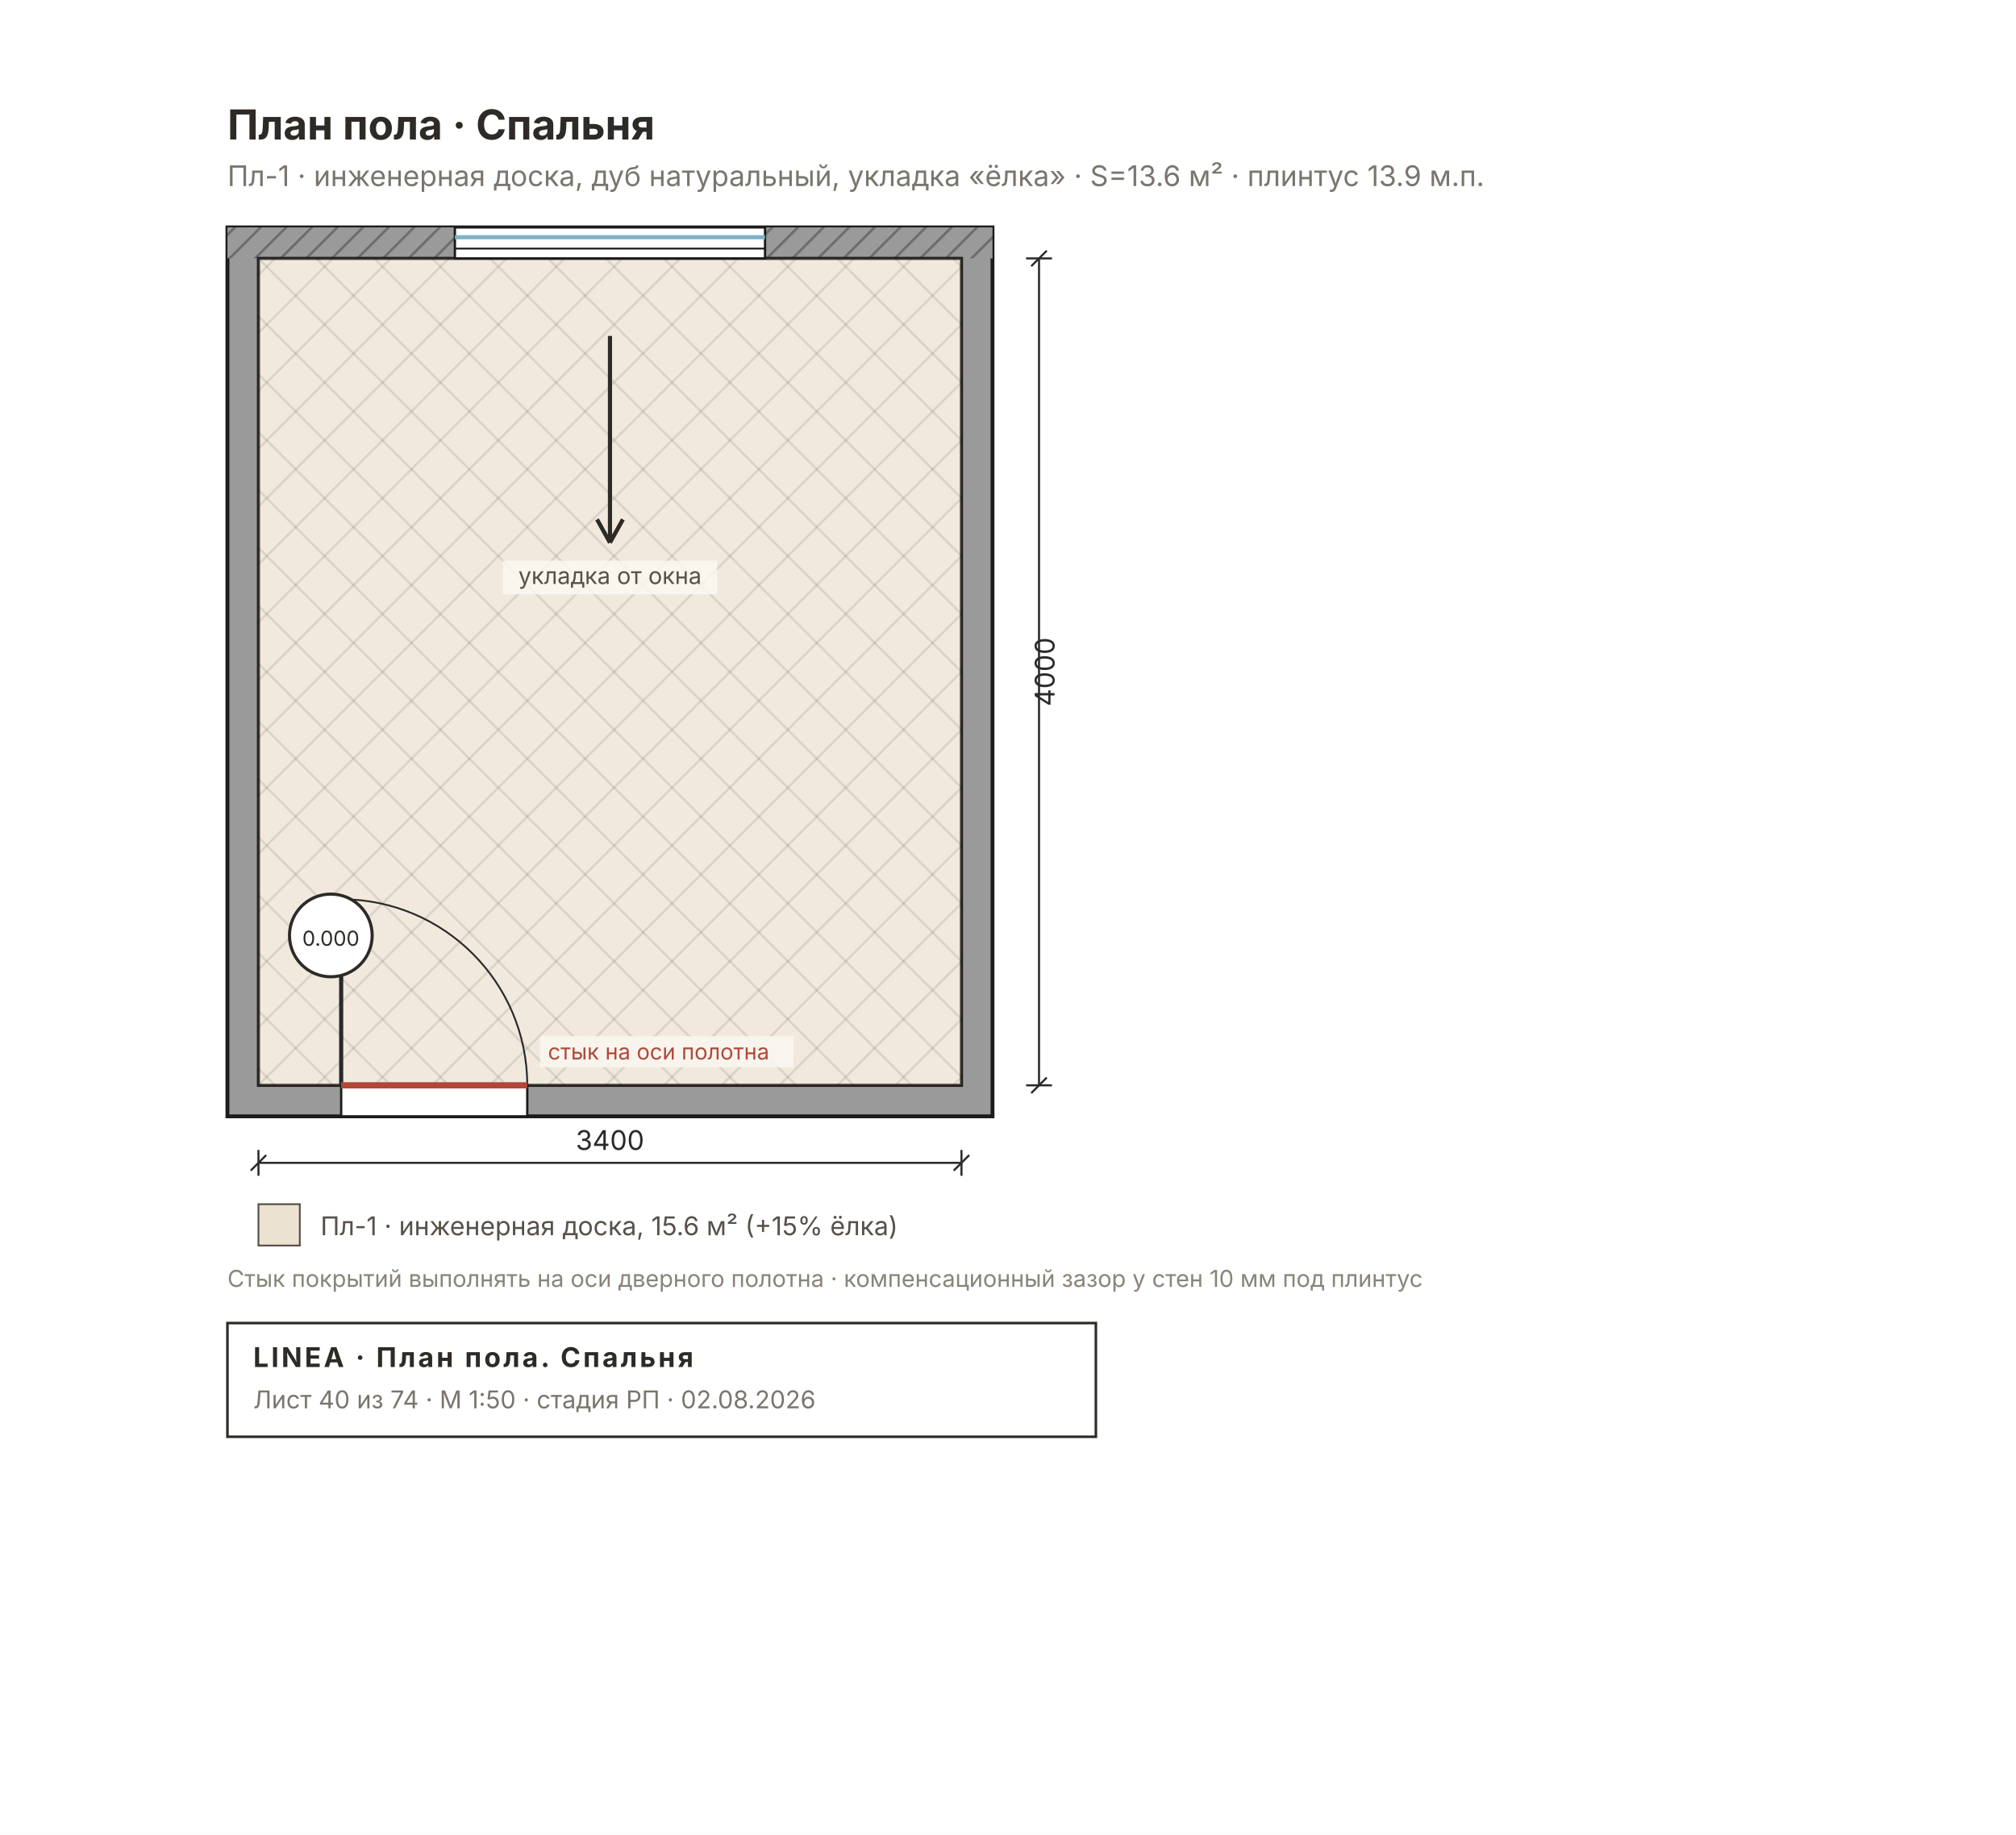
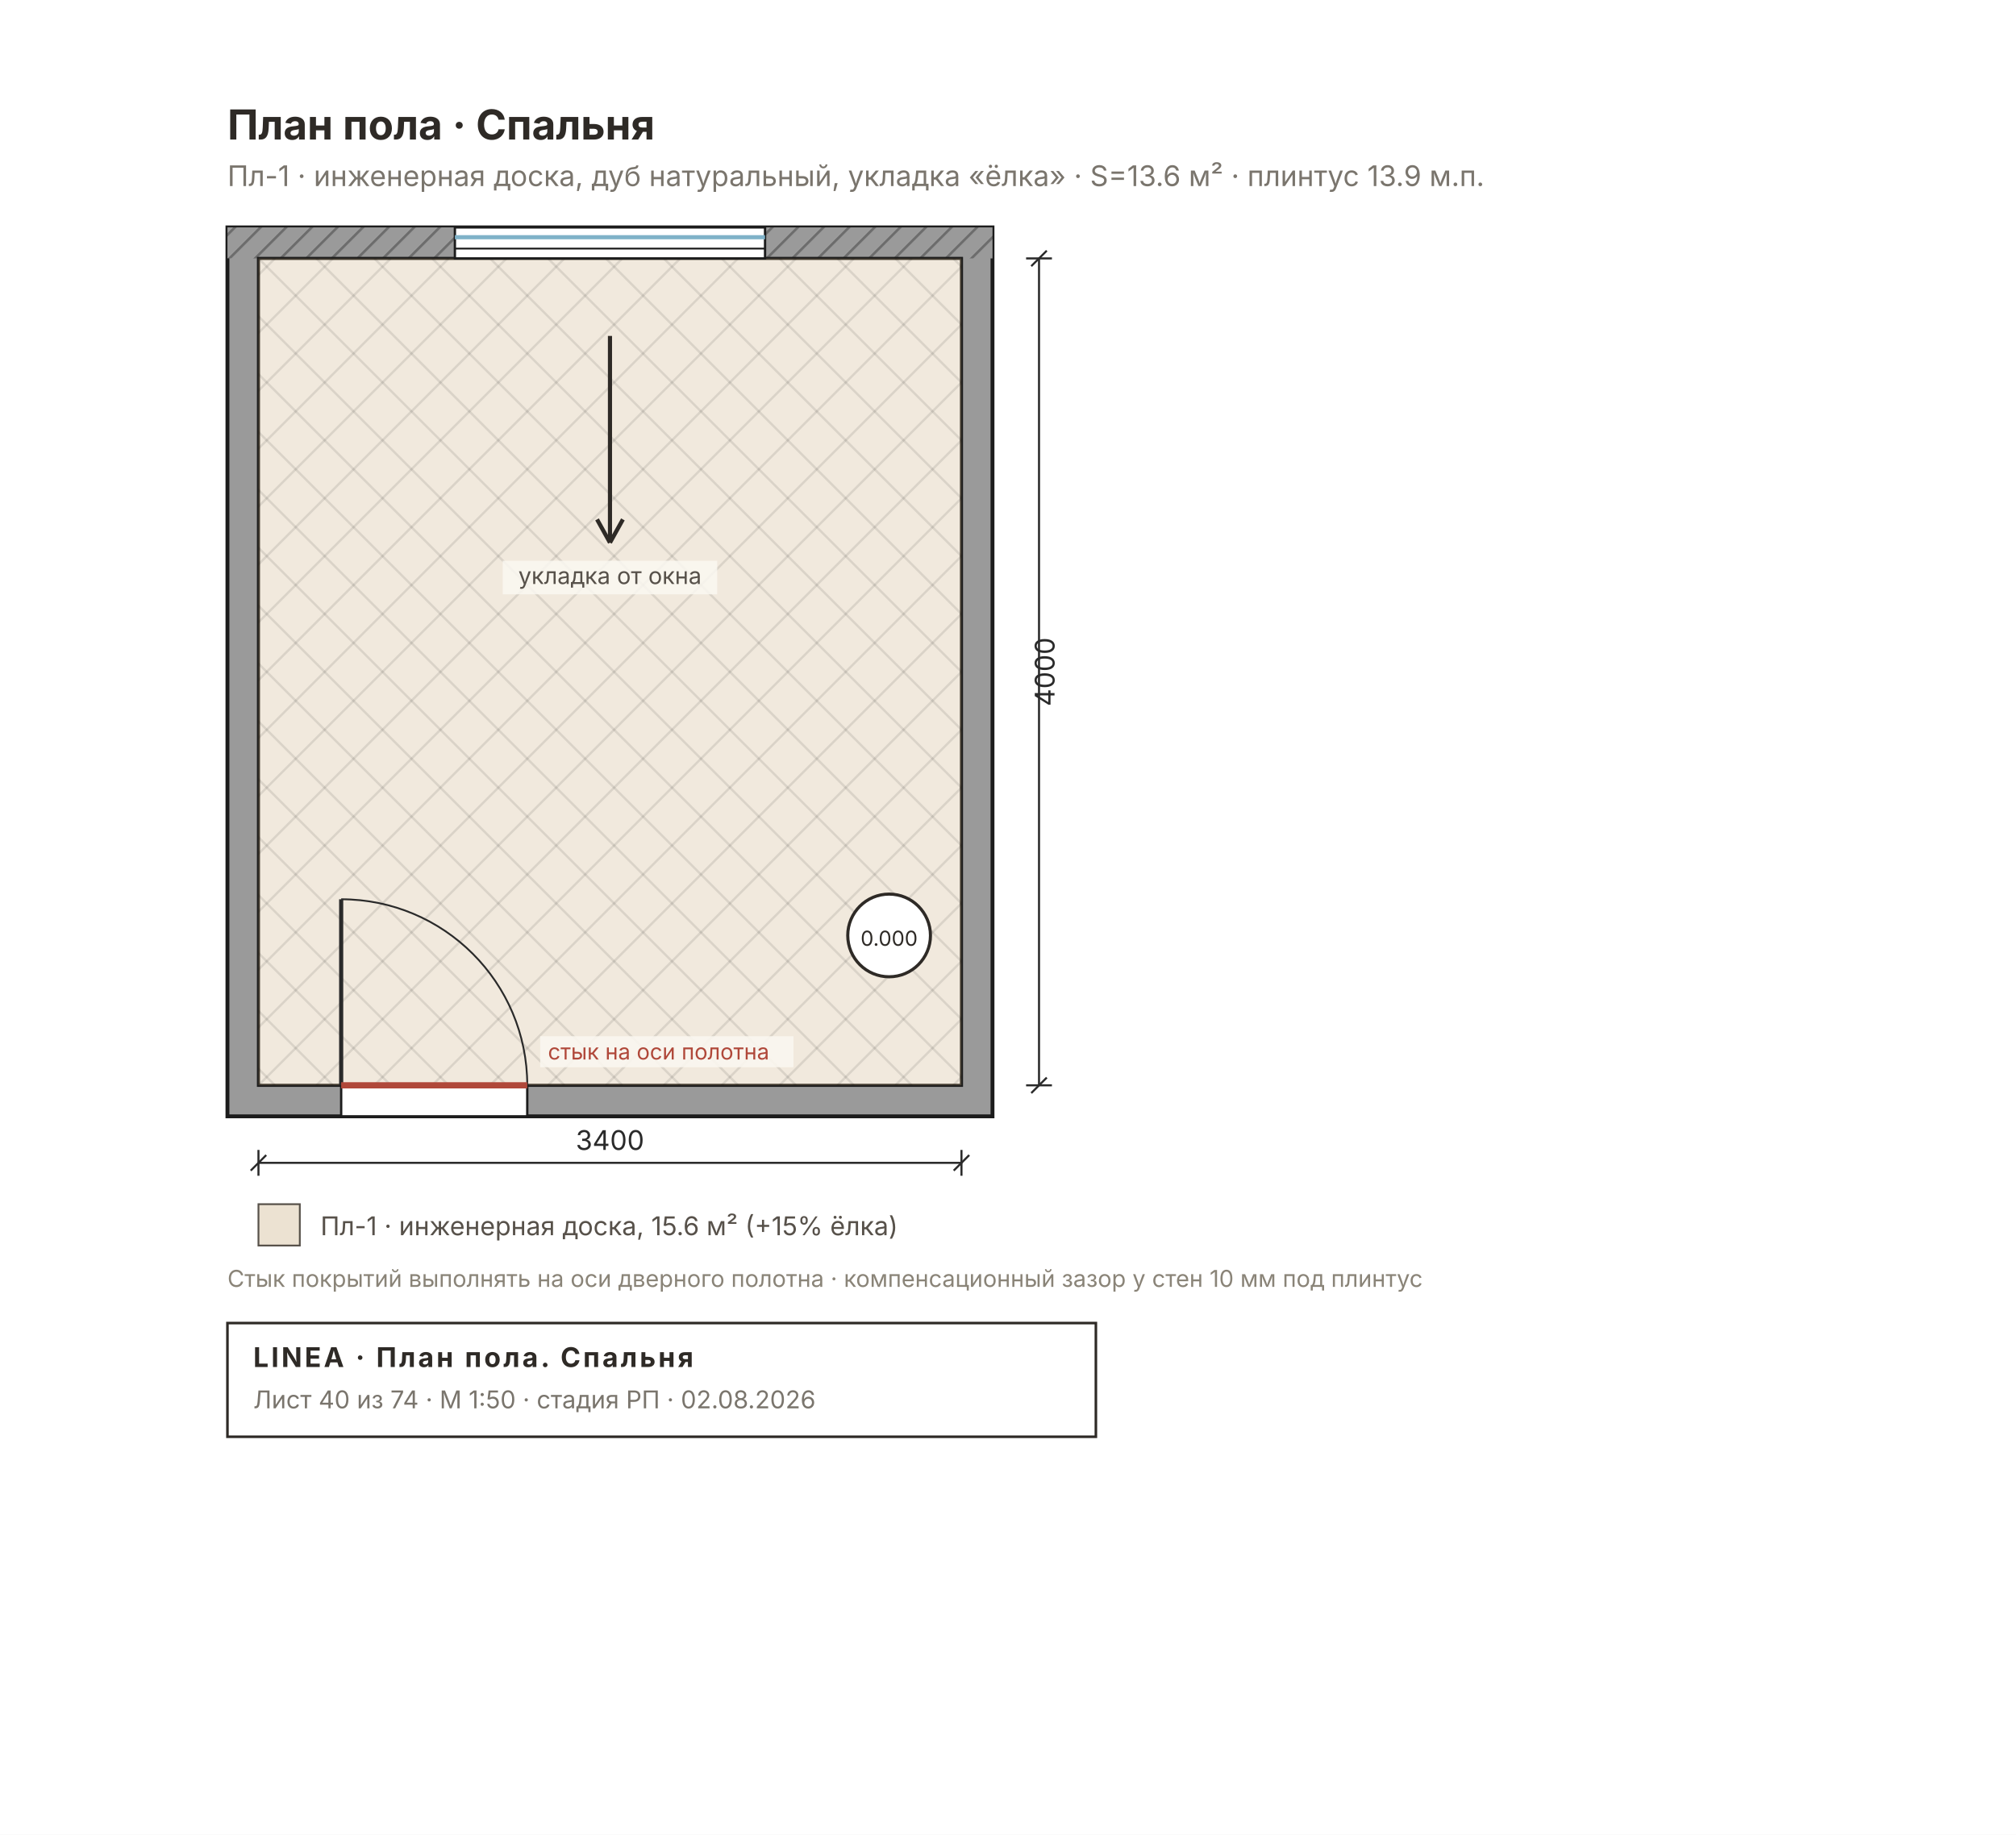
<svg xmlns="http://www.w3.org/2000/svg" width="780" height="710" viewBox="0 0 780 710" font-family="Inter, &quot;Helvetica Neue&quot;, Arial, sans-serif">
  <rect width="780" height="710" fill="#FFFFFF" />
  <defs>
    <pattern id="rh40" width="7" height="7" patternUnits="userSpaceOnUse" patternTransform="rotate(45)">
      <rect width="7" height="7" fill="#9A9A9A" />
      <line x1="0" y1="0" x2="0" y2="7" stroke="#6E6E6E" stroke-width="2" />
    </pattern>
  </defs>
  <rect x="88" y="88" width="296" height="344" fill="#9A9A9A" stroke="#1C1C1C" stroke-width="1.5" />
  <rect x="88" y="88" width="296" height="12" fill="url(#rh40)" />
  <rect x="100" y="100" width="272" height="320" fill="#FFFFFF" stroke="#1C1C1C" stroke-width="1.2" />
  <rect x="100" y="100" width="272" height="320" fill="#C8A97A40" />
  <clipPath id="fl2">
    <rect x="100" y="100" width="272" height="320" />
  </clipPath>
  <g clip-path="url(#fl2)">
    <line x1="-236" y1="100" x2="84" y2="420" stroke="#00000018" stroke-width="0.9" />
    <line x1="-236" y1="420" x2="84" y2="100" stroke="#00000018" stroke-width="0.9" />
    <line x1="-213.6" y1="100" x2="106.4" y2="420" stroke="#00000018" stroke-width="0.9" />
    <line x1="-213.6" y1="420" x2="106.4" y2="100" stroke="#00000018" stroke-width="0.9" />
    <line x1="-191.2" y1="100" x2="128.8" y2="420" stroke="#00000018" stroke-width="0.9" />
    <line x1="-191.2" y1="420" x2="128.8" y2="100" stroke="#00000018" stroke-width="0.9" />
    <line x1="-168.8" y1="100" x2="151.2" y2="420" stroke="#00000018" stroke-width="0.9" />
    <line x1="-168.8" y1="420" x2="151.2" y2="100" stroke="#00000018" stroke-width="0.9" />
    <line x1="-146.4" y1="100" x2="173.6" y2="420" stroke="#00000018" stroke-width="0.9" />
    <line x1="-146.4" y1="420" x2="173.6" y2="100" stroke="#00000018" stroke-width="0.9" />
    <line x1="-124" y1="100" x2="196" y2="420" stroke="#00000018" stroke-width="0.9" />
    <line x1="-124" y1="420" x2="196" y2="100" stroke="#00000018" stroke-width="0.9" />
    <line x1="-101.6" y1="100" x2="218.4" y2="420" stroke="#00000018" stroke-width="0.9" />
    <line x1="-101.6" y1="420" x2="218.4" y2="100" stroke="#00000018" stroke-width="0.9" />
    <line x1="-79.2" y1="100" x2="240.8" y2="420" stroke="#00000018" stroke-width="0.9" />
    <line x1="-79.2" y1="420" x2="240.8" y2="100" stroke="#00000018" stroke-width="0.9" />
    <line x1="-56.8" y1="100" x2="263.2" y2="420" stroke="#00000018" stroke-width="0.9" />
    <line x1="-56.8" y1="420" x2="263.2" y2="100" stroke="#00000018" stroke-width="0.9" />
    <line x1="-34.4" y1="100" x2="285.6" y2="420" stroke="#00000018" stroke-width="0.9" />
    <line x1="-34.4" y1="420" x2="285.6" y2="100" stroke="#00000018" stroke-width="0.9" />
    <line x1="-12" y1="100" x2="308" y2="420" stroke="#00000018" stroke-width="0.9" />
    <line x1="-12" y1="420" x2="308" y2="100" stroke="#00000018" stroke-width="0.9" />
    <line x1="10.4" y1="100" x2="330.4" y2="420" stroke="#00000018" stroke-width="0.9" />
    <line x1="10.4" y1="420" x2="330.4" y2="100" stroke="#00000018" stroke-width="0.9" />
    <line x1="32.8" y1="100" x2="352.8" y2="420" stroke="#00000018" stroke-width="0.9" />
    <line x1="32.8" y1="420" x2="352.8" y2="100" stroke="#00000018" stroke-width="0.9" />
    <line x1="55.2" y1="100" x2="375.2" y2="420" stroke="#00000018" stroke-width="0.9" />
    <line x1="55.2" y1="420" x2="375.2" y2="100" stroke="#00000018" stroke-width="0.9" />
    <line x1="77.6" y1="100" x2="397.6" y2="420" stroke="#00000018" stroke-width="0.9" />
    <line x1="77.6" y1="420" x2="397.6" y2="100" stroke="#00000018" stroke-width="0.9" />
    <line x1="100" y1="100" x2="420" y2="420" stroke="#00000018" stroke-width="0.9" />
    <line x1="100" y1="420" x2="420" y2="100" stroke="#00000018" stroke-width="0.9" />
    <line x1="122.4" y1="100" x2="442.4" y2="420" stroke="#00000018" stroke-width="0.9" />
    <line x1="122.4" y1="420" x2="442.4" y2="100" stroke="#00000018" stroke-width="0.9" />
    <line x1="144.8" y1="100" x2="464.8" y2="420" stroke="#00000018" stroke-width="0.9" />
    <line x1="144.8" y1="420" x2="464.8" y2="100" stroke="#00000018" stroke-width="0.9" />
    <line x1="167.2" y1="100" x2="487.2" y2="420" stroke="#00000018" stroke-width="0.9" />
    <line x1="167.2" y1="420" x2="487.2" y2="100" stroke="#00000018" stroke-width="0.9" />
    <line x1="189.6" y1="100" x2="509.6" y2="420" stroke="#00000018" stroke-width="0.9" />
    <line x1="189.6" y1="420" x2="509.6" y2="100" stroke="#00000018" stroke-width="0.9" />
    <line x1="212" y1="100" x2="532" y2="420" stroke="#00000018" stroke-width="0.9" />
    <line x1="212" y1="420" x2="532" y2="100" stroke="#00000018" stroke-width="0.9" />
    <line x1="234.4" y1="100" x2="554.4" y2="420" stroke="#00000018" stroke-width="0.9" />
    <line x1="234.4" y1="420" x2="554.4" y2="100" stroke="#00000018" stroke-width="0.9" />
    <line x1="256.8" y1="100" x2="576.8" y2="420" stroke="#00000018" stroke-width="0.9" />
    <line x1="256.8" y1="420" x2="576.8" y2="100" stroke="#00000018" stroke-width="0.9" />
    <line x1="279.2" y1="100" x2="599.2" y2="420" stroke="#00000018" stroke-width="0.9" />
    <line x1="279.2" y1="420" x2="599.2" y2="100" stroke="#00000018" stroke-width="0.9" />
    <line x1="301.6" y1="100" x2="621.6" y2="420" stroke="#00000018" stroke-width="0.9" />
    <line x1="301.6" y1="420" x2="621.6" y2="100" stroke="#00000018" stroke-width="0.9" />
    <line x1="324" y1="100" x2="644" y2="420" stroke="#00000018" stroke-width="0.9" />
    <line x1="324" y1="420" x2="644" y2="100" stroke="#00000018" stroke-width="0.9" />
    <line x1="346.4" y1="100" x2="666.4" y2="420" stroke="#00000018" stroke-width="0.9" />
    <line x1="346.4" y1="420" x2="666.4" y2="100" stroke="#00000018" stroke-width="0.9" />
    <line x1="368.8" y1="100" x2="688.8" y2="420" stroke="#00000018" stroke-width="0.9" />
    <line x1="368.8" y1="420" x2="688.8" y2="100" stroke="#00000018" stroke-width="0.9" />
    <line x1="391.2" y1="100" x2="711.2" y2="420" stroke="#00000018" stroke-width="0.9" />
    <line x1="391.2" y1="420" x2="711.2" y2="100" stroke="#00000018" stroke-width="0.9" />
    <line x1="413.6" y1="100" x2="733.6" y2="420" stroke="#00000018" stroke-width="0.9" />
    <line x1="413.6" y1="420" x2="733.6" y2="100" stroke="#00000018" stroke-width="0.9" />
    <line x1="436" y1="100" x2="756" y2="420" stroke="#00000018" stroke-width="0.9" />
    <line x1="436" y1="420" x2="756" y2="100" stroke="#00000018" stroke-width="0.9" />
    <line x1="458.4" y1="100" x2="778.4" y2="420" stroke="#00000018" stroke-width="0.9" />
    <line x1="458.4" y1="420" x2="778.4" y2="100" stroke="#00000018" stroke-width="0.9" />
    <line x1="480.8" y1="100" x2="800.8" y2="420" stroke="#00000018" stroke-width="0.9" />
    <line x1="480.8" y1="420" x2="800.8" y2="100" stroke="#00000018" stroke-width="0.9" />
    <line x1="503.2" y1="100" x2="823.2" y2="420" stroke="#00000018" stroke-width="0.9" />
    <line x1="503.2" y1="420" x2="823.2" y2="100" stroke="#00000018" stroke-width="0.9" />
    <line x1="525.6" y1="100" x2="845.6" y2="420" stroke="#00000018" stroke-width="0.9" />
    <line x1="525.6" y1="420" x2="845.6" y2="100" stroke="#00000018" stroke-width="0.9" />
    <line x1="548" y1="100" x2="868" y2="420" stroke="#00000018" stroke-width="0.9" />
    <line x1="548" y1="420" x2="868" y2="100" stroke="#00000018" stroke-width="0.9" />
    <line x1="570.4" y1="100" x2="890.4" y2="420" stroke="#00000018" stroke-width="0.9" />
    <line x1="570.4" y1="420" x2="890.4" y2="100" stroke="#00000018" stroke-width="0.9" />
    <line x1="592.8" y1="100" x2="912.8" y2="420" stroke="#00000018" stroke-width="0.9" />
    <line x1="592.8" y1="420" x2="912.8" y2="100" stroke="#00000018" stroke-width="0.9" />
    <line x1="615.2" y1="100" x2="935.2" y2="420" stroke="#00000018" stroke-width="0.9" />
    <line x1="615.2" y1="420" x2="935.2" y2="100" stroke="#00000018" stroke-width="0.9" />
    <line x1="637.6" y1="100" x2="957.6" y2="420" stroke="#00000018" stroke-width="0.9" />
    <line x1="637.6" y1="420" x2="957.6" y2="100" stroke="#00000018" stroke-width="0.9" />
    <line x1="660" y1="100" x2="980" y2="420" stroke="#00000018" stroke-width="0.9" />
    <line x1="660" y1="420" x2="980" y2="100" stroke="#00000018" stroke-width="0.9" />
    <line x1="682.4" y1="100" x2="1002.4" y2="420" stroke="#00000018" stroke-width="0.9" />
    <line x1="682.4" y1="420" x2="1002.4" y2="100" stroke="#00000018" stroke-width="0.9" />
    <line x1="704.8" y1="100" x2="1024.8" y2="420" stroke="#00000018" stroke-width="0.9" />
    <line x1="704.8" y1="420" x2="1024.8" y2="100" stroke="#00000018" stroke-width="0.9" />
  </g>
  <rect x="176" y="88" width="120" height="12" fill="#FFFFFF" stroke="#1C1C1C" stroke-width="0.9" />
  <line x1="176" y1="91.8" x2="296" y2="91.8" stroke="#7FB2C8" stroke-width="1.6" />
  <line x1="176" y1="96.2" x2="296" y2="96.2" stroke="#1C1C1C" stroke-width="0.7" />
  <rect x="132" y="420" width="72" height="12" fill="#FFFFFF" stroke="#1C1C1C" stroke-width="0.9" />
  <line x1="132" y1="420" x2="132" y2="348" stroke="#2A2A2A" stroke-width="1.6" />
  <path d="M 204 420 A 72 72 0 0 0 132 348" fill="none" stroke="#2A2A2A" stroke-width="0.7" />
  <line x1="132" y1="420" x2="204" y2="420" stroke="#B0483A" stroke-width="2.4" />
  <rect x="209" y="401" width="98" height="12" fill="#FAF7F0E0" />
  <text x="212" y="410" font-size="8.5" fill="#B0483A" text-anchor="start">стык на оси полотна</text>
  <g stroke="#2E2A26" stroke-width="1.6" fill="none">
    <line x1="236" y1="130" x2="236" y2="210" />
    <path d="M 236 210 l -5 -9 M 236 210 l 5 -9" />
  </g>
  <rect x="194.5" y="217" width="83" height="13" fill="#FAF7F0D9" />
  <text x="236" y="226" font-size="9" fill="#57514A" text-anchor="middle">укладка от окна</text>
  <g>
-     <circle cx="128" cy="362" r="16" fill="#FFF" stroke="#2E2A26" stroke-width="1.2" />
-     <text x="128" y="366" font-size="8" text-anchor="middle" fill="#2E2A26">0.000</text>
+     <circle cx="344" cy="362" r="16" fill="#FFF" stroke="#2E2A26" stroke-width="1.2" />
+     <text x="344" y="366" font-size="8" text-anchor="middle" fill="#2E2A26">0.000</text>
  </g>
  <text x="88" y="54" font-size="16" font-weight="700" fill="#2E2A26">План пола · Спальня</text>
  <text x="88" y="72" font-size="11" fill="#7A756D">Пл-1 · инженерная доска, дуб натуральный, укладка «ёлка» · S=13.6 м² · плинтус 13.9 м.п.</text>
  <g stroke="#2A2A2A" stroke-width="0.8" fill="none">
    <line x1="100" y1="450" x2="372" y2="450" />
    <line x1="100" y1="445" x2="100" y2="455" />
    <line x1="372" y1="445" x2="372" y2="455" />
    <line x1="97" y1="453" x2="103" y2="447" />
    <line x1="369" y1="453" x2="375" y2="447" />
  </g>
  <text x="236" y="445" font-size="10.5" fill="#2A2A2A" text-anchor="middle">3400</text>
  <g stroke="#2A2A2A" stroke-width="0.8" fill="none">
    <line x1="402" y1="100" x2="402" y2="420" />
    <line x1="397" y1="100" x2="407" y2="100" />
    <line x1="397" y1="420" x2="407" y2="420" />
    <line x1="399" y1="103" x2="405" y2="97" />
    <line x1="399" y1="423" x2="405" y2="417" />
  </g>
  <text x="408" y="260" font-size="10.5" fill="#2A2A2A" transform="rotate(-90 408 260)" text-anchor="middle">4000</text>
  <g font-size="10" fill="#57514A">
    <rect x="100" y="466" width="16" height="16" fill="#C8A97A55" stroke="#57514A" stroke-width="0.7" />
    <text x="124" y="478">Пл-1 · инженерная доска, 15.6 м² (+15% ёлка)</text>
  </g>
  <text x="88" y="498" font-size="9" fill="#8A8478">Стык покрытий выполнять на оси дверного полотна · компенсационный зазор у стен 10 мм под плинтус</text>
  <g>
    <rect x="88" y="512" width="336" height="44" fill="none" stroke="#2E2A26" stroke-width="1" />
    <text x="98" y="529" font-size="10.5" font-weight="700" fill="#2E2A26" letter-spacing="1">LINEA · План пола. Спальня</text>
    <text x="98" y="545" font-size="9.5" fill="#7A756D">Лист 40 из 74 · М 1:50 · стадия РП · 02.08.2026</text>
  </g>
</svg>
